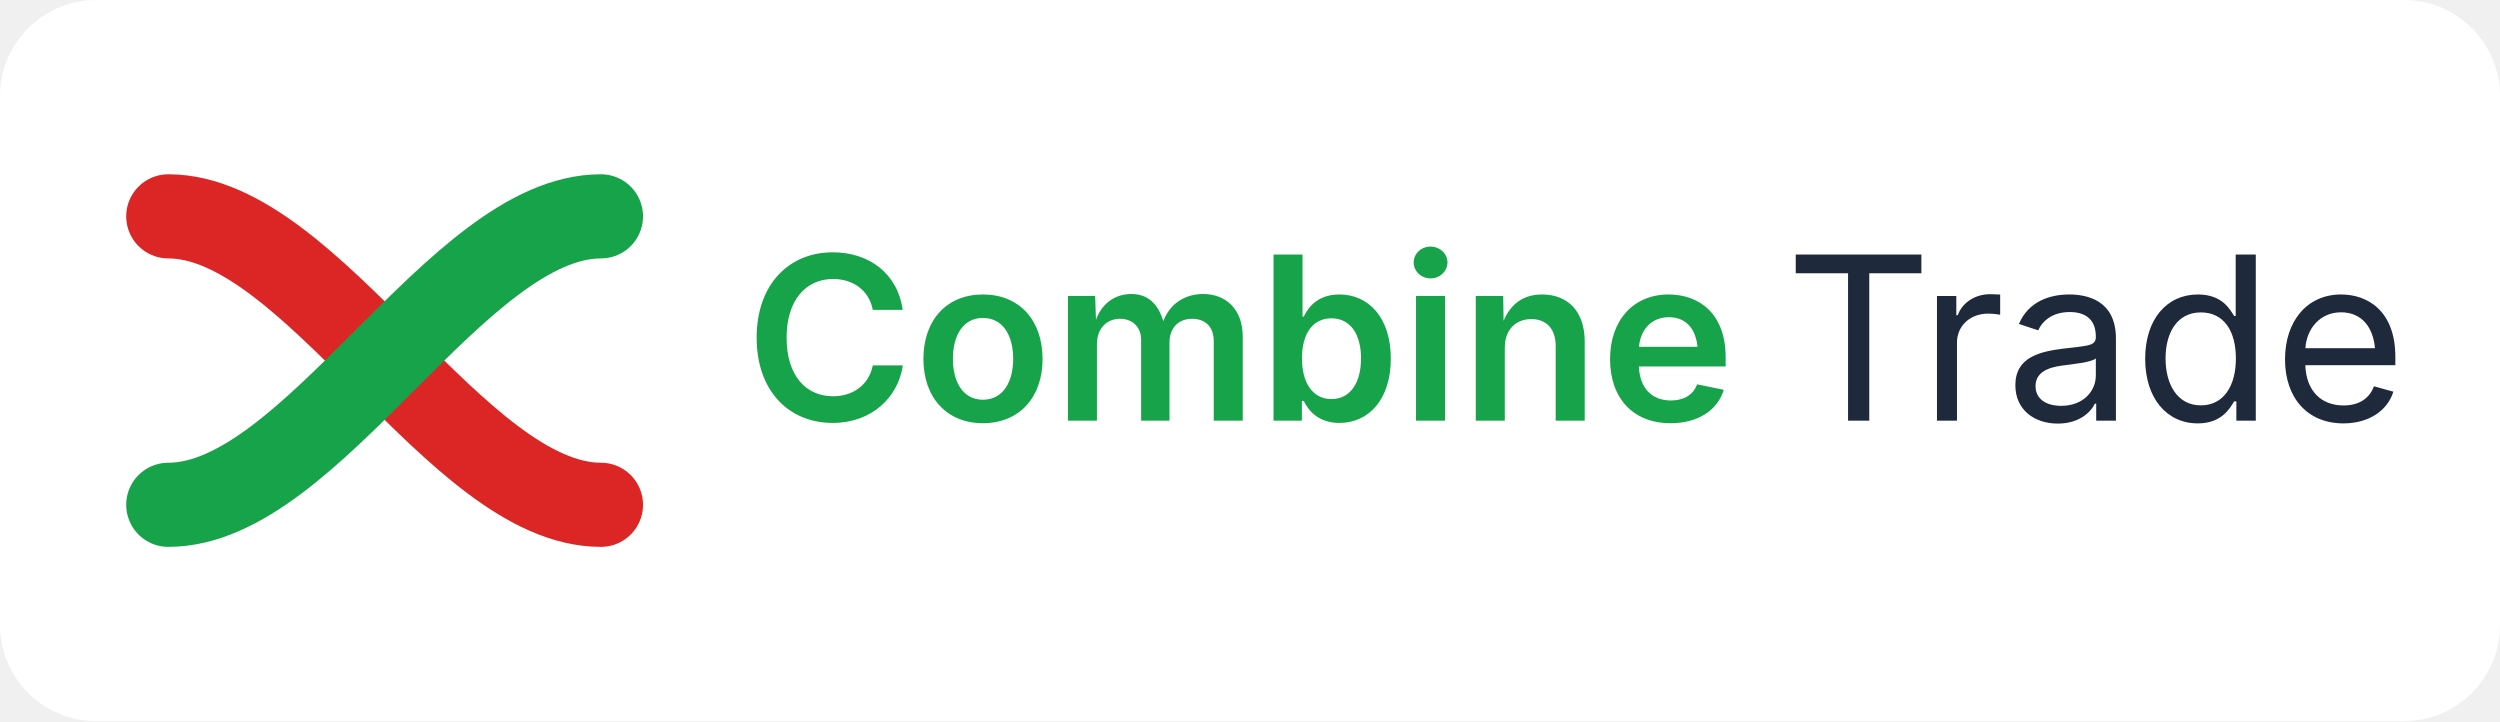
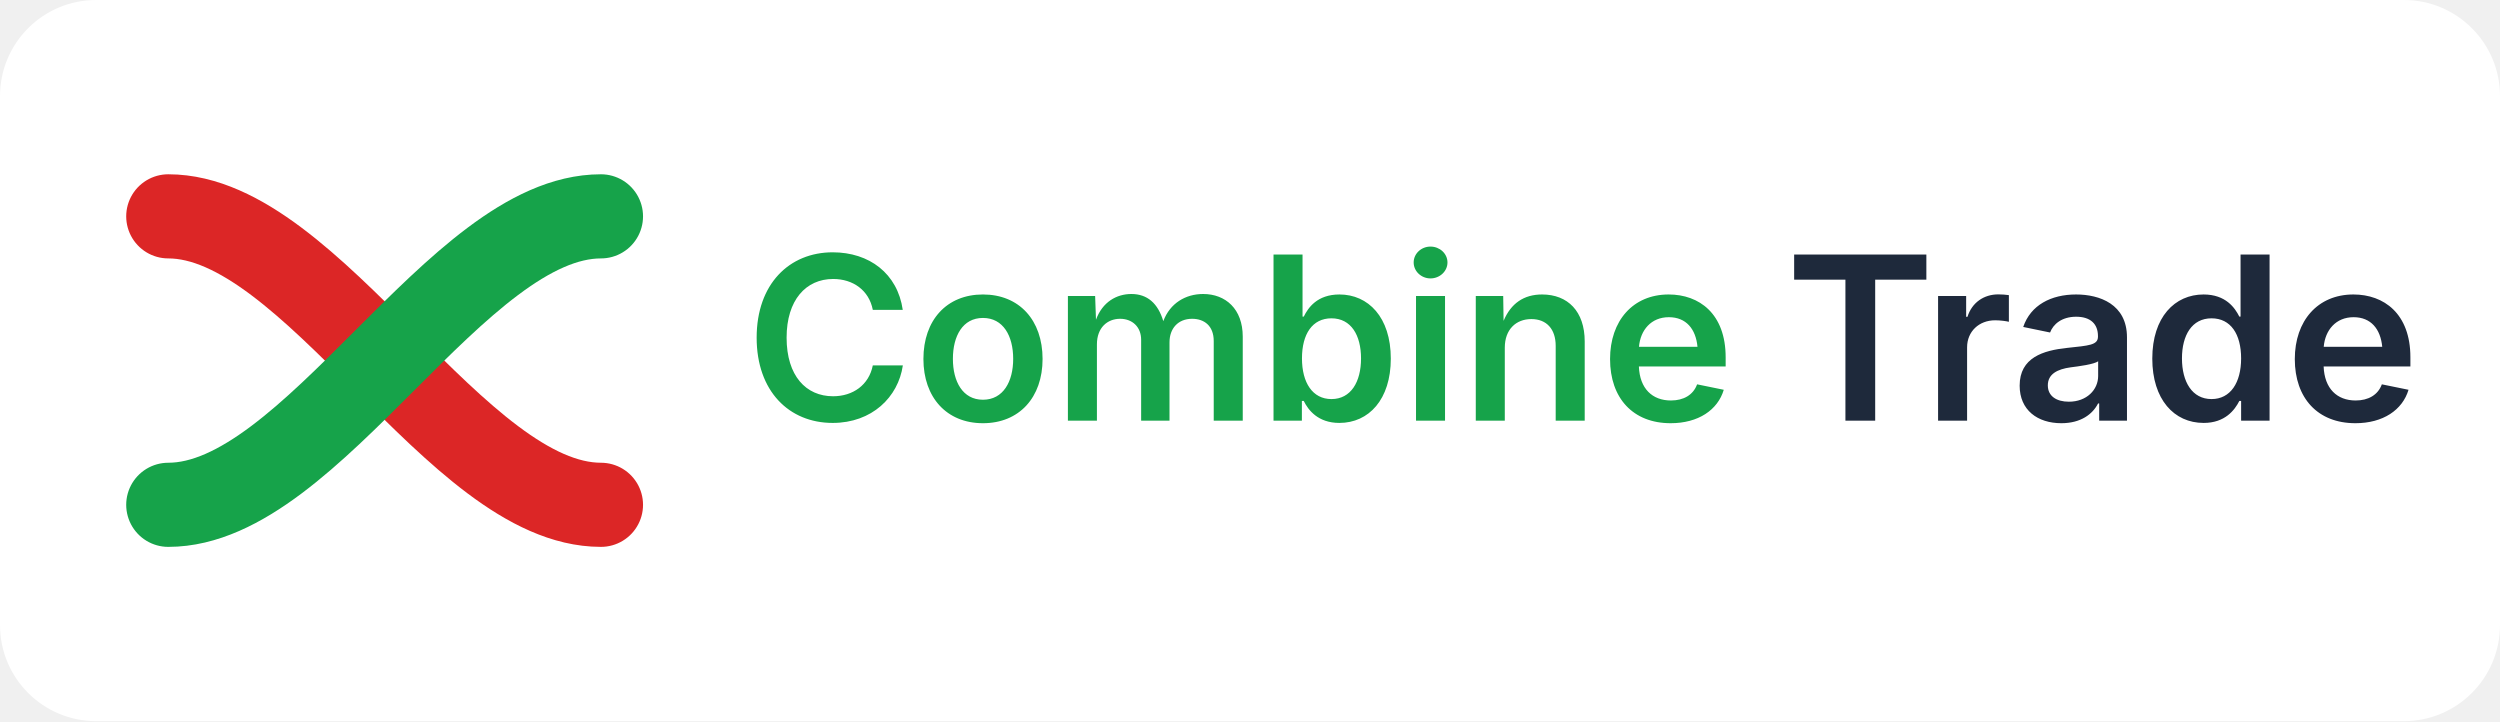
<svg xmlns="http://www.w3.org/2000/svg" viewBox="0 0 416 120">
  <rect width="416" height="120" rx="16" fill="#FFFFFF" />
  <g transform="translate(16, 12)">
    <path d="M 12,24 C 36,24 60,72 84,72" stroke="#DC2626" stroke-width="14" stroke-linecap="round" fill="none" />
    <path d="M 12,72 C 36,72 60,24 84,24" stroke="#16A34A" stroke-width="14" stroke-linecap="round" fill="none" />
  </g>
  <text x="124" y="70" font-family="Inter, Geist Sans, system-ui, -apple-system, sans-serif" font-size="38" font-weight="600" fill="#16A34A">Combine</text>
-   <text x="297" y="70" font-family="Inter, Geist Sans, system-ui, -apple-system, sans-serif" font-size="38" font-weight="400" fill="#1E293B">Trade</text>
+   <text x="297" y="70" font-family="Inter, Geist Sans, system-ui, -apple-system, sans-serif" font-size="38" font-weight="600" fill="#1E293B">Trade</text>
</svg>
